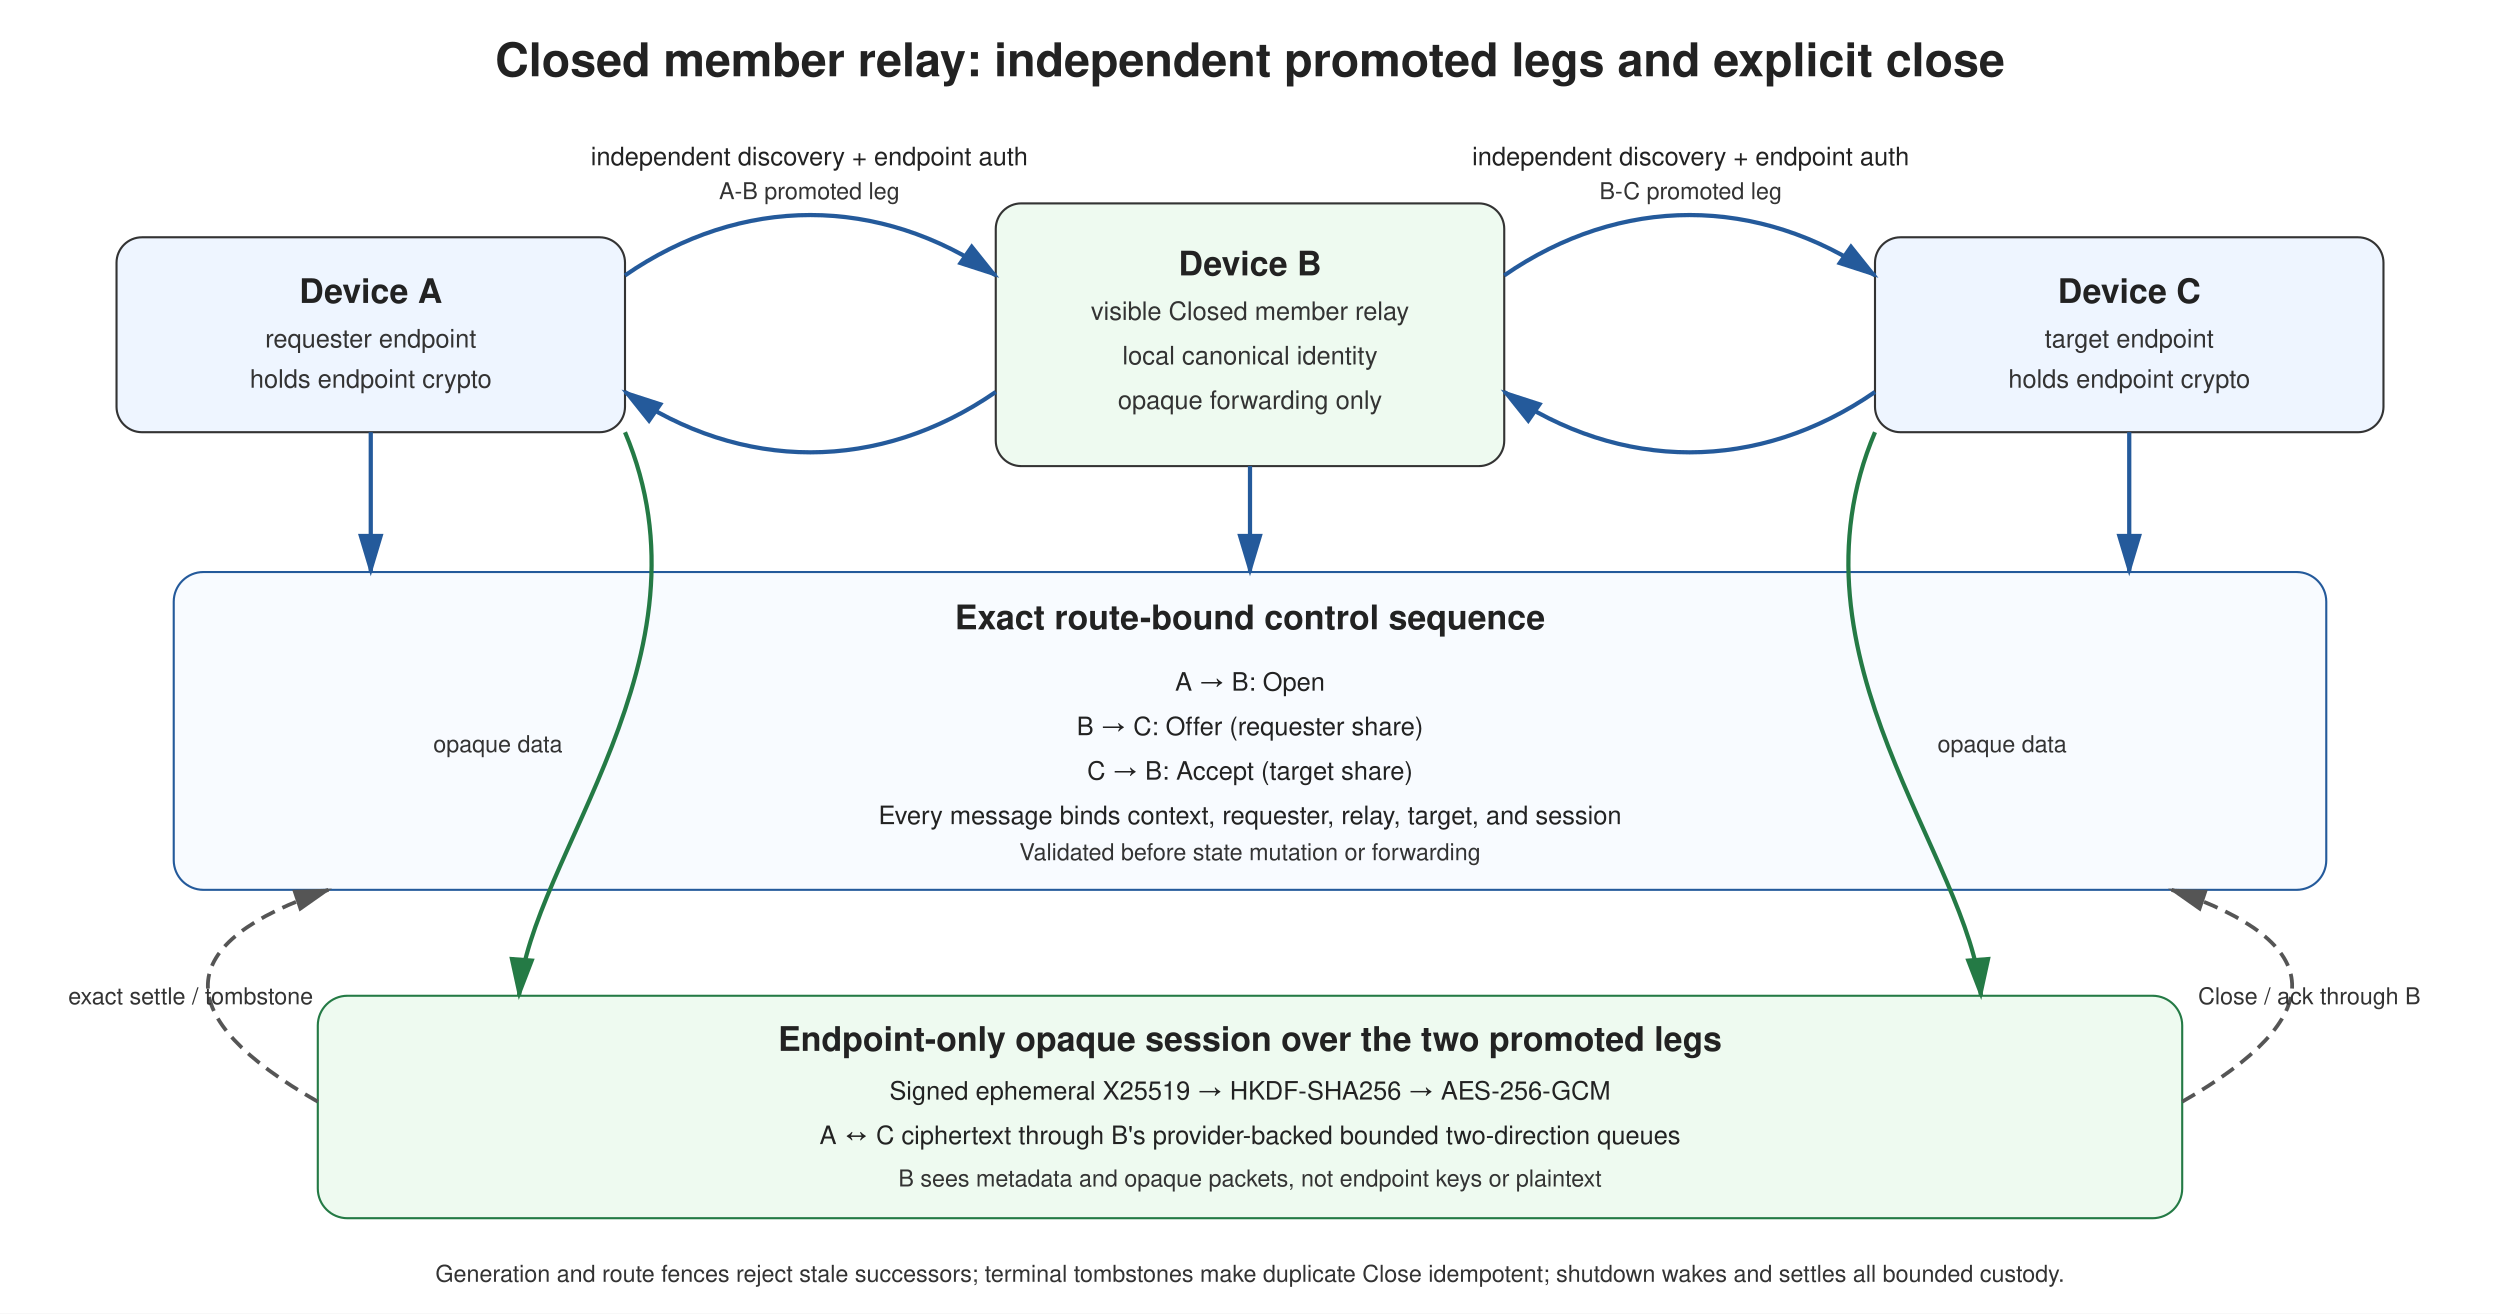
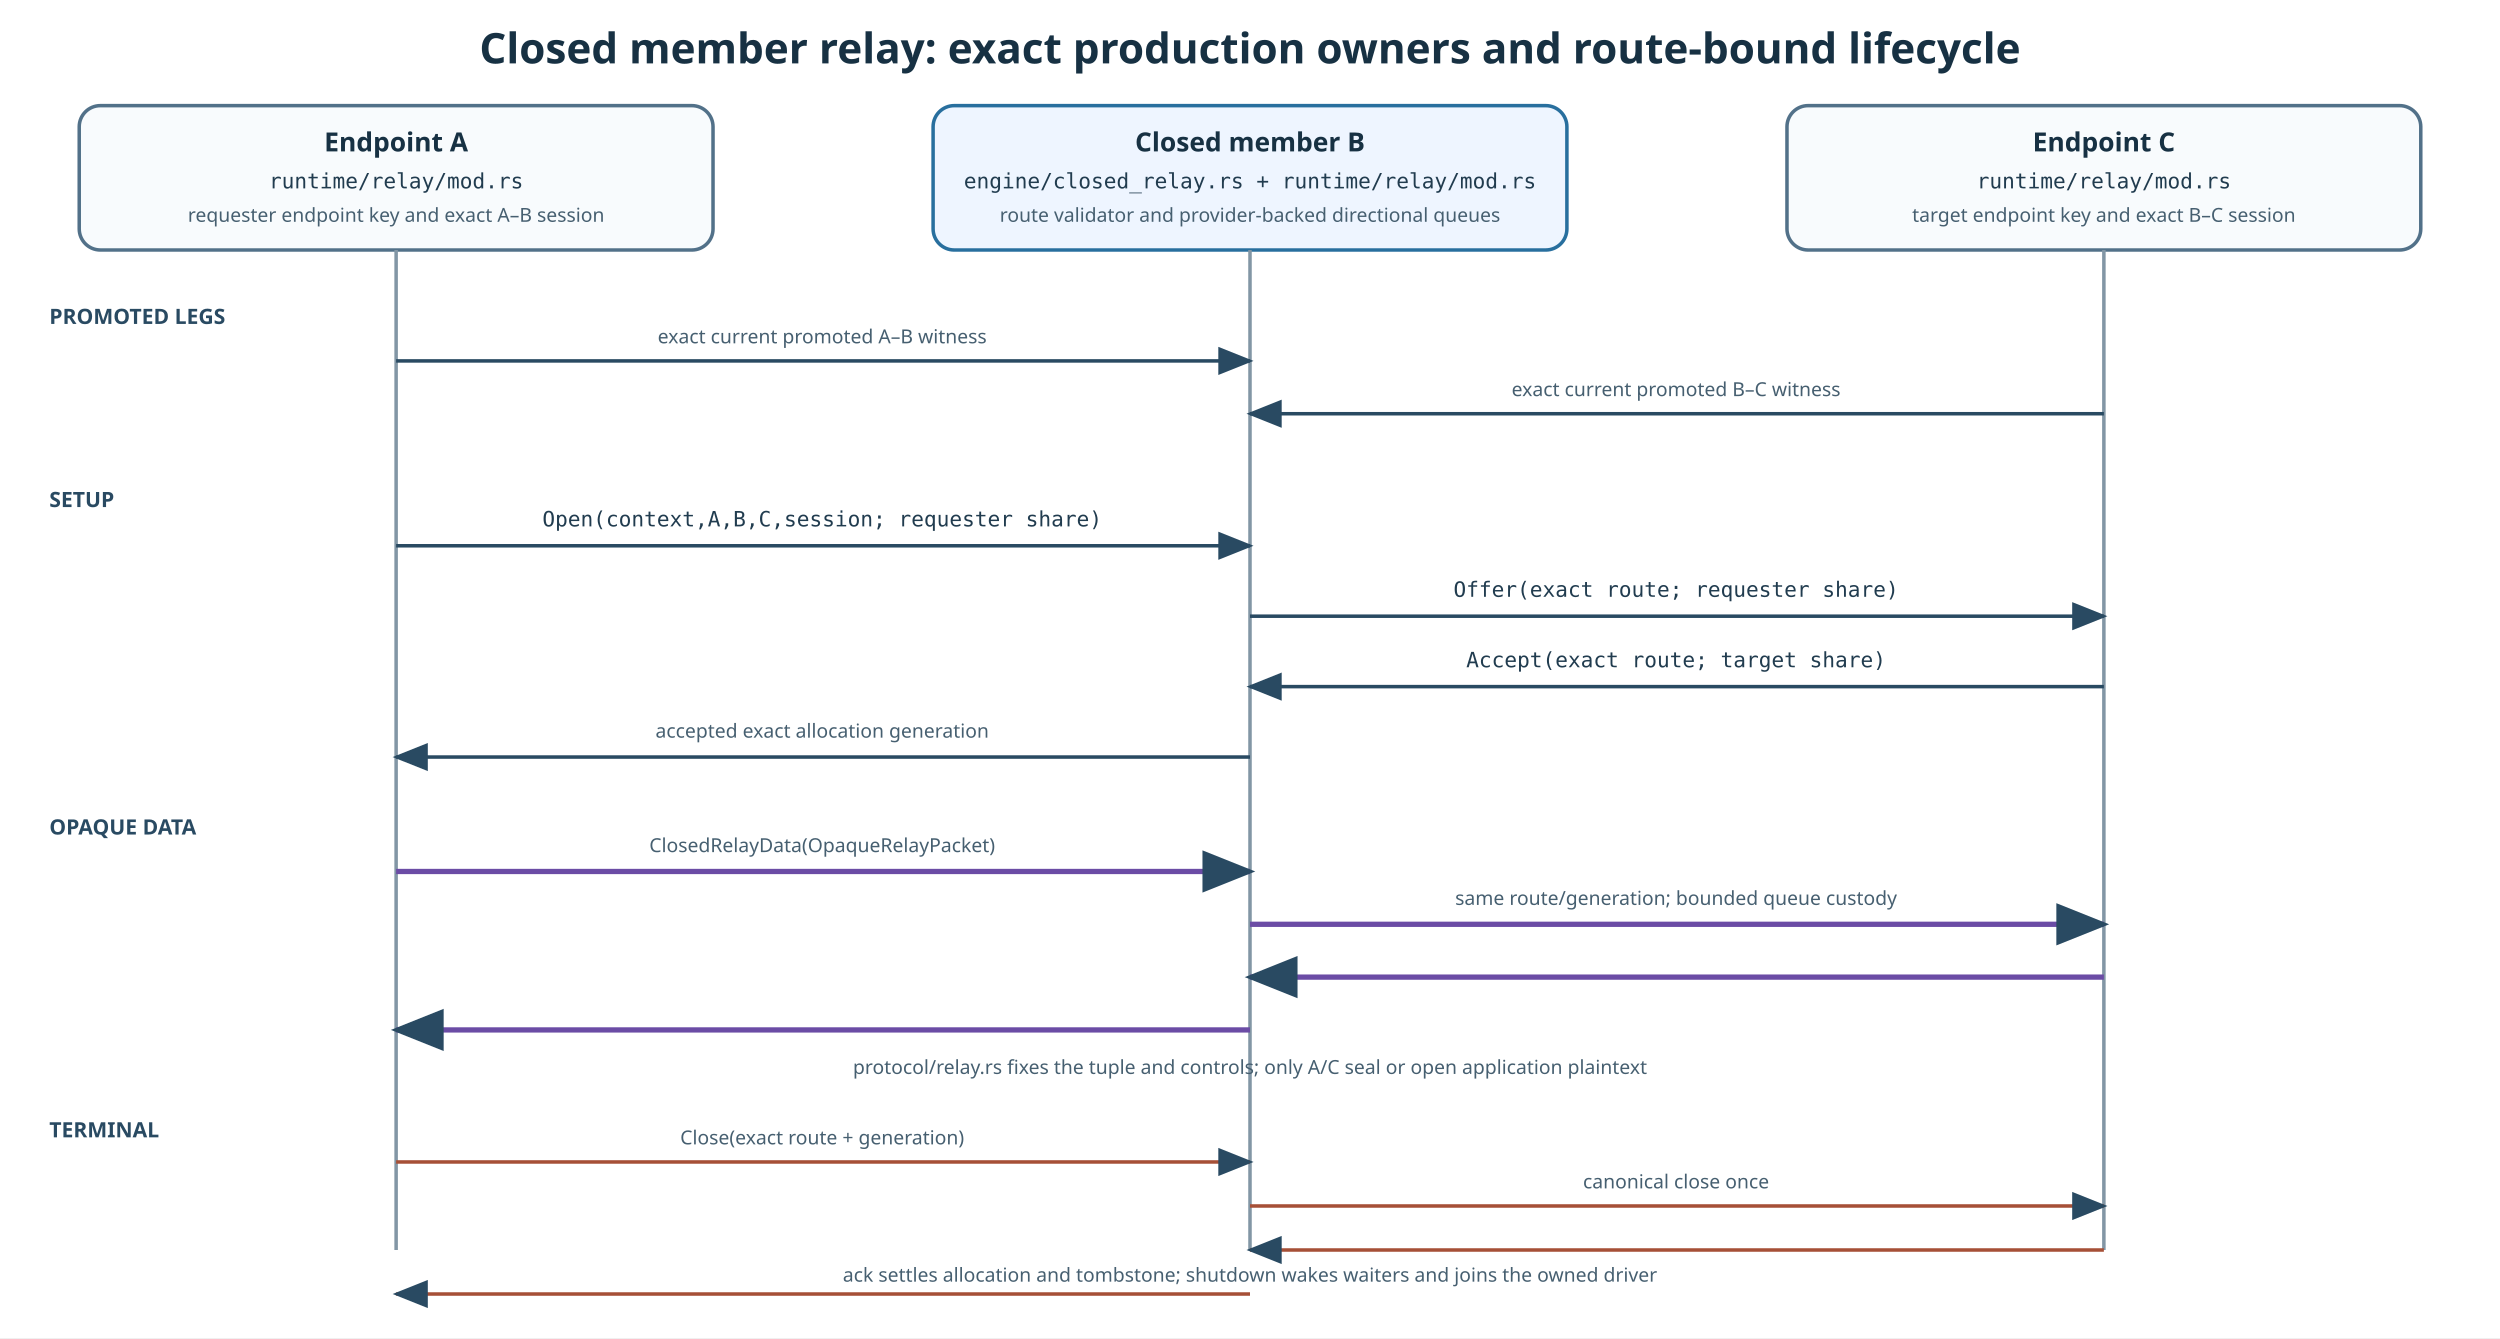
- <svg xmlns="http://www.w3.org/2000/svg" width="1180" height="620" viewBox="0 0 1180 620">
+ <svg xmlns="http://www.w3.org/2000/svg" width="1420" height="760" viewBox="0 0 1420 760" role="img" aria-labelledby="title desc">
  <defs>
-     <marker id="arrow-blue" markerWidth="10" markerHeight="10" refX="9" refY="3" orient="auto">
-       <path d="M0,0 L10,3 L0,6 z" fill="#245a9b" />
+     <marker id="a" markerWidth="10" markerHeight="8" refX="9" refY="4" orient="auto">
+       <path d="M0 0L10 4L0 8z" fill="#294a62" />
    </marker>
-     <marker id="arrow-green" markerWidth="10" markerHeight="10" refX="9" refY="3" orient="auto">
-       <path d="M0,0 L10,3 L0,6 z" fill="#247a45" />
-     </marker>
-     <marker id="arrow-gray" markerWidth="10" markerHeight="10" refX="9" refY="3" orient="auto">
-       <path d="M0,0 L10,3 L0,6 z" fill="#555" />
-     </marker>
-     <style>
-       .title { font: 700 22px Helvetica, Arial, sans-serif; fill: #222; }
-       .node-title { font: 700 16px Helvetica, Arial, sans-serif; fill: #222; }
-       .node-copy { font: 12px Helvetica, Arial, sans-serif; fill: #333; }
-       .label { font: 12px Helvetica, Arial, sans-serif; fill: #222; }
-       .small { font: 11px Helvetica, Arial, sans-serif; fill: #333; }
-       .control { stroke: #245a9b; stroke-width: 2; fill: none; marker-end: url(#arrow-blue); }
-       .data { stroke: #247a45; stroke-width: 2; fill: none; marker-end: url(#arrow-green); }
-       .close { stroke: #555; stroke-width: 1.8; stroke-dasharray: 7 4; fill: none; marker-end: url(#arrow-gray); }
-     </style>
+     <style>.title{font:700 24px sans-serif;fill:#173143}.actor{fill:#f8fbfd;stroke:#527189;stroke-width:2;rx:12}.relay{fill:#eef5ff;stroke:#286f9e;stroke-width:2;rx:12}.h{font:700 15px sans-serif;fill:#173143}.t{font:12px monospace;fill:#213c4f}.s{font:11px sans-serif;fill:#465f70}.life{stroke:#8296a5;stroke-width:2}.msg{stroke:#294a62;stroke-width:2;fill:none;marker-end:url(#a)}.cipher{stroke:#6b4ca5;stroke-width:3;fill:none;marker-end:url(#a)}.close{stroke:#a65037;stroke-width:2;fill:none;marker-end:url(#a)}.phase{font:700 12px sans-serif;fill:#294a62}</style>
  </defs>
-   <rect width="1180" height="620" fill="#fff" />
-   <text x="590" y="36" text-anchor="middle" class="title">Closed member relay: independent promoted legs and explicit close</text>
-   <rect x="55" y="112" width="240" height="92" rx="12" fill="#eef5ff" stroke="#333" />
-   <text x="175" y="143" text-anchor="middle" class="node-title">Device A</text>
-   <text x="175" y="164" text-anchor="middle" class="node-copy">requester endpoint</text>
-   <text x="175" y="183" text-anchor="middle" class="node-copy">holds endpoint crypto</text>
-   <rect x="470" y="96" width="240" height="124" rx="12" fill="#eefaf0" stroke="#333" />
-   <text x="590" y="130" text-anchor="middle" class="node-title">Device B</text>
-   <text x="590" y="151" text-anchor="middle" class="node-copy">visible Closed member relay</text>
-   <text x="590" y="172" text-anchor="middle" class="node-copy">local canonical identity</text>
-   <text x="590" y="193" text-anchor="middle" class="node-copy">opaque forwarding only</text>
-   <rect x="885" y="112" width="240" height="92" rx="12" fill="#eef5ff" stroke="#333" />
-   <text x="1005" y="143" text-anchor="middle" class="node-title">Device C</text>
-   <text x="1005" y="164" text-anchor="middle" class="node-copy">target endpoint</text>
-   <text x="1005" y="183" text-anchor="middle" class="node-copy">holds endpoint crypto</text>
-   <path d="M295 130 C350 92 415 92 470 130" class="control" />
-   <path d="M470 185 C415 223 350 223 295 185" class="control" />
-   <text x="382" y="78" text-anchor="middle" class="label">independent discovery + endpoint auth</text>
-   <text x="382" y="94" text-anchor="middle" class="small">A-B promoted leg</text>
-   <path d="M710 130 C765 92 830 92 885 130" class="control" />
-   <path d="M885 185 C830 223 765 223 710 185" class="control" />
-   <text x="798" y="78" text-anchor="middle" class="label">independent discovery + endpoint auth</text>
-   <text x="798" y="94" text-anchor="middle" class="small">B-C promoted leg</text>
-   <rect x="82" y="270" width="1016" height="150" rx="14" fill="#f8fbff" stroke="#245a9b" />
-   <text x="590" y="297" text-anchor="middle" class="node-title">Exact route-bound control sequence</text>
-   <text x="590" y="326" text-anchor="middle" class="label">A → B: Open</text>
-   <text x="590" y="347" text-anchor="middle" class="label">B → C: Offer (requester share)</text>
-   <text x="590" y="368" text-anchor="middle" class="label">C → B: Accept (target share)</text>
-   <text x="590" y="389" text-anchor="middle" class="label">Every message binds context, requester, relay, target, and session</text>
-   <text x="590" y="406" text-anchor="middle" class="small">Validated before state mutation or forwarding</text>
-   <path d="M175 204 L175 270" class="control" />
-   <path d="M1005 204 L1005 270" class="control" />
-   <path d="M590 220 L590 270" class="control" />
-   <rect x="150" y="470" width="880" height="105" rx="14" fill="#eefaf0" stroke="#247a45" />
-   <text x="590" y="496" text-anchor="middle" class="node-title">Endpoint-only opaque session over the two promoted legs</text>
-   <text x="590" y="519" text-anchor="middle" class="label">Signed ephemeral X25519 → HKDF-SHA256 → AES-256-GCM</text>
-   <text x="590" y="540" text-anchor="middle" class="label">A ↔ C ciphertext through B's provider-backed bounded two-direction queues</text>
-   <text x="590" y="560" text-anchor="middle" class="small">B sees metadata and opaque packets, not endpoint keys or plaintext</text>
-   <path d="M295 204 C340 310 250 405 245 470" class="data" />
-   <path d="M885 204 C840 310 930 405 935 470" class="data" />
-   <text x="235" y="355" text-anchor="middle" class="small">opaque data</text>
-   <text x="945" y="355" text-anchor="middle" class="small">opaque data</text>
-   <path d="M1030 520 C1100 480 1100 445 1025 420" class="close" />
-   <path d="M150 520 C80 480 80 445 155 420" class="close" />
-   <text x="1090" y="474" text-anchor="middle" class="small">Close / ack through B</text>
-   <text x="90" y="474" text-anchor="middle" class="small">exact settle / tombstone</text>
-   <text x="590" y="605" text-anchor="middle" class="small">Generation and route fences reject stale successors; terminal tombstones make duplicate Close idempotent; shutdown wakes and settles all bounded custody.</text>
+   <rect width="1420" height="760" fill="white" />
+   <text class="title" x="710" y="36" text-anchor="middle">Closed member relay: exact production owners and route-bound lifecycle</text>
+   <rect class="actor" x="45" y="60" width="360" height="82" />
+   <text class="h" x="225" y="86" text-anchor="middle">Endpoint A</text>
+   <text class="t" x="225" y="107" text-anchor="middle">runtime/relay/mod.rs</text>
+   <text class="s" x="225" y="126" text-anchor="middle">requester endpoint key and exact A–B session</text>
+   <rect class="relay" x="530" y="60" width="360" height="82" />
+   <text class="h" x="710" y="86" text-anchor="middle">Closed member B</text>
+   <text class="t" x="710" y="107" text-anchor="middle">engine/closed_relay.rs + runtime/relay/mod.rs</text>
+   <text class="s" x="710" y="126" text-anchor="middle">route validator and provider-backed directional queues</text>
+   <rect class="actor" x="1015" y="60" width="360" height="82" />
+   <text class="h" x="1195" y="86" text-anchor="middle">Endpoint C</text>
+   <text class="t" x="1195" y="107" text-anchor="middle">runtime/relay/mod.rs</text>
+   <text class="s" x="1195" y="126" text-anchor="middle">target endpoint key and exact B–C session</text>
+   <line class="life" x1="225" y1="142" x2="225" y2="710" />
+   <line class="life" x1="710" y1="142" x2="710" y2="710" />
+   <line class="life" x1="1195" y1="142" x2="1195" y2="710" />
+   <text class="phase" x="28" y="184">PROMOTED LEGS</text>
+   <path class="msg" d="M225 205H710" />
+   <text class="s" x="467" y="195" text-anchor="middle">exact current promoted A–B witness</text>
+   <path class="msg" d="M1195 235H710" />
+   <text class="s" x="952" y="225" text-anchor="middle">exact current promoted B–C witness</text>
+   <text class="phase" x="28" y="288">SETUP</text>
+   <path class="msg" d="M225 310H710" />
+   <text class="t" x="467" y="299" text-anchor="middle">Open(context,A,B,C,session; requester share)</text>
+   <path class="msg" d="M710 350H1195" />
+   <text class="t" x="952" y="339" text-anchor="middle">Offer(exact route; requester share)</text>
+   <path class="msg" d="M1195 390H710" />
+   <text class="t" x="952" y="379" text-anchor="middle">Accept(exact route; target share)</text>
+   <path class="msg" d="M710 430H225" />
+   <text class="s" x="467" y="419" text-anchor="middle">accepted exact allocation generation</text>
+   <text class="phase" x="28" y="474">OPAQUE DATA</text>
+   <path class="cipher" d="M225 495H710" />
+   <text class="s" x="467" y="484" text-anchor="middle">ClosedRelayData(OpaqueRelayPacket)</text>
+   <path class="cipher" d="M710 525H1195" />
+   <text class="s" x="952" y="514" text-anchor="middle">same route/generation; bounded queue custody</text>
+   <path class="cipher" d="M1195 555H710" />
+   <path class="cipher" d="M710 585H225" />
+   <text class="s" x="710" y="610" text-anchor="middle">protocol/relay.rs fixes the tuple and controls; only A/C seal or open application plaintext</text>
+   <text class="phase" x="28" y="646">TERMINAL</text>
+   <path class="close" d="M225 660H710" />
+   <text class="s" x="467" y="650" text-anchor="middle">Close(exact route + generation)</text>
+   <path class="close" d="M710 685H1195" />
+   <text class="s" x="952" y="675" text-anchor="middle">canonical close once</text>
+   <path class="close" d="M1195 710H710" />
+   <path class="close" d="M710 735H225" />
+   <text class="s" x="710" y="728" text-anchor="middle">ack settles allocation and tombstone; shutdown wakes waiters and joins the owned driver</text>
</svg>
